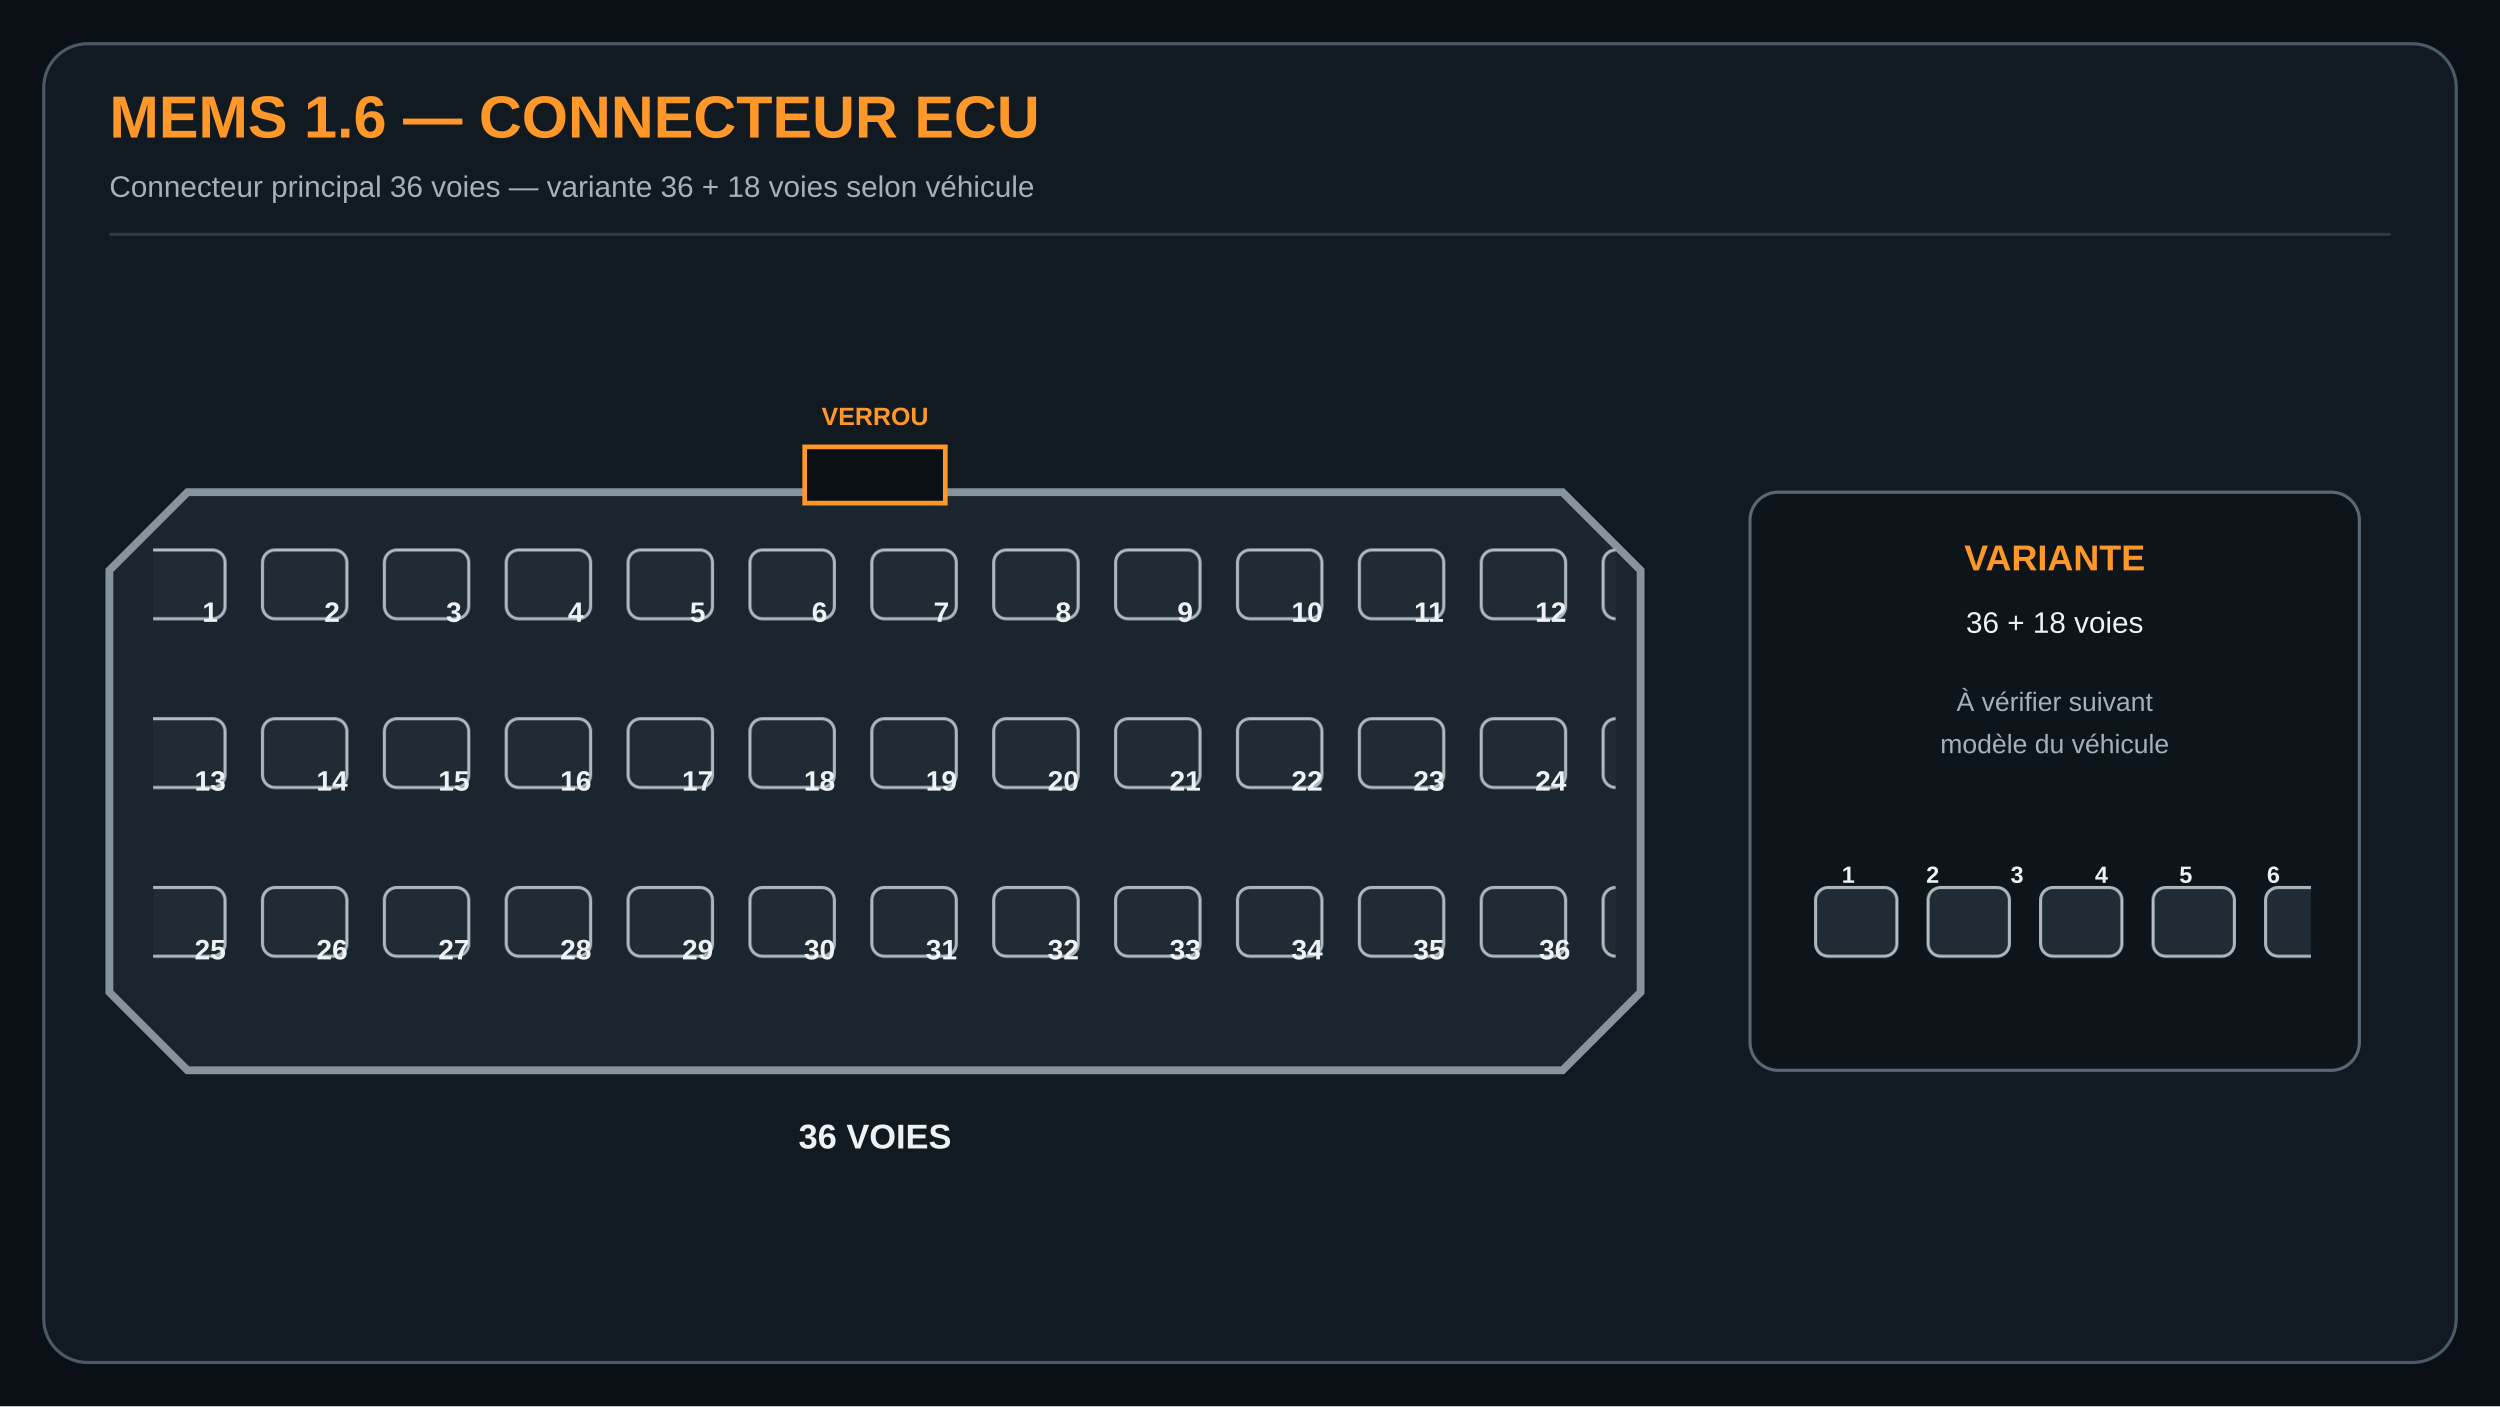
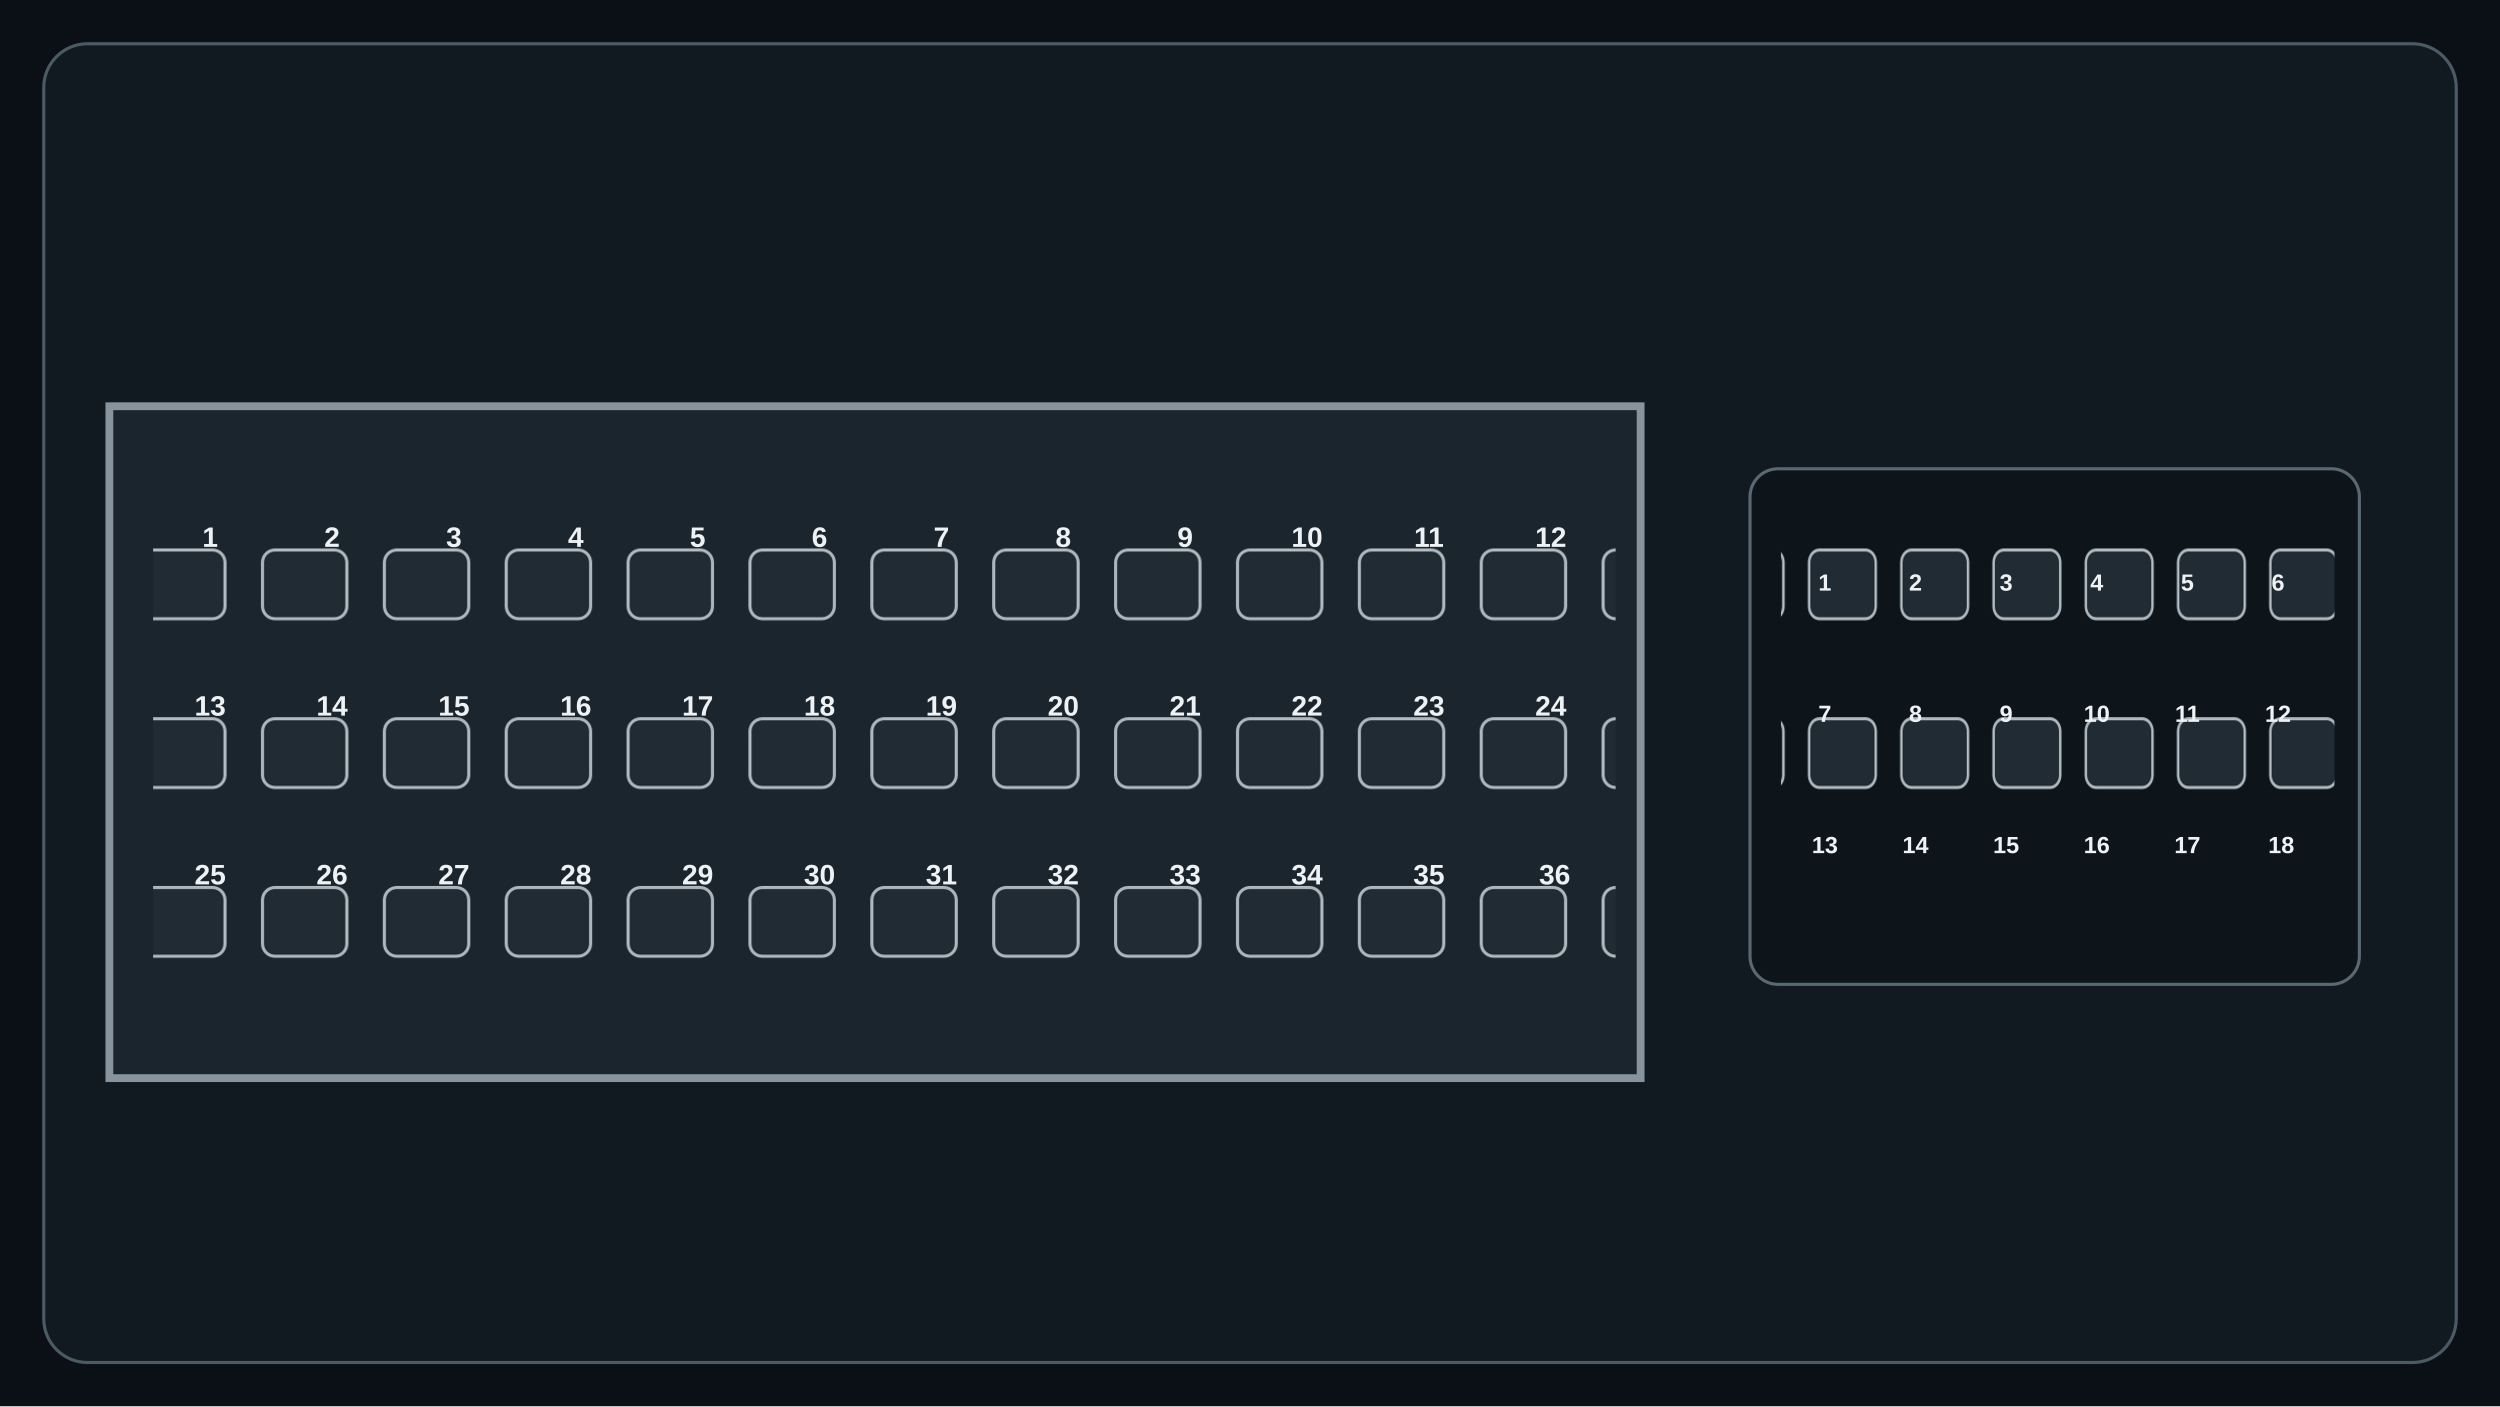
<svg xmlns="http://www.w3.org/2000/svg" width="1600" height="900" viewBox="0 0 1600 900">
+   <rect width="1600" height="900" fill="#0a1015" />
+   <rect x="28" y="28" width="1544" height="844" rx="28" fill="#111a21" stroke="#4b5b66" stroke-width="2" />
  <defs>
    <pattern id="p" width="78" height="108" patternUnits="userSpaceOnUse">
      <rect x="12" y="28" width="54" height="44" rx="8" fill="#202b33" stroke="#aab4ba" stroke-width="2" />
    </pattern>
    <pattern id="p18" width="72" height="108" patternUnits="userSpaceOnUse">
      <rect x="10" y="28" width="52" height="44" rx="8" fill="#202b33" stroke="#aab4ba" stroke-width="2" />
    </pattern>
  </defs>
-   <rect width="1600" height="900" fill="#0a1015" />
-   <rect x="28" y="28" width="1544" height="844" rx="28" fill="#111a21" stroke="#4b5b66" stroke-width="2" />
-   <text x="70" y="88" fill="#ff9828" font-family="Segoe UI,Arial,sans-serif" font-size="38" font-weight="800">MEMS 1.6 — CONNECTEUR ECU</text>
-   <text x="70" y="126" fill="#a5b0b7" font-family="Segoe UI,Arial,sans-serif" font-size="19">Connecteur principal 36 voies — variante 36 + 18 voies selon véhicule</text>
-   <line x1="70" y1="150" x2="1530" y2="150" stroke="#2b3a44" stroke-width="2" />
-   <g>
-     <path d="M120 315H1000L1050 365V635L1000 685H120L70 635V365Z" fill="#1b252d" stroke="#87949d" stroke-width="5" />
-     <path d="M515 286H605V322H515Z" fill="#0b1014" stroke="#ff9828" stroke-width="3" />
-     <text x="560" y="272" text-anchor="middle" fill="#ff9828" font-family="Segoe UI,Arial" font-size="16" font-weight="700">VERROU</text>
-     <rect x="98" y="350" width="936" height="324" fill="url(#p)" />
-     <text text-anchor="middle" fill="#eef2f4" font-family="Segoe UI,Arial" font-size="18" font-weight="700">
-       <tspan x="137" y="398">1</tspan>
-       <tspan x="215" y="398">2</tspan>
-       <tspan x="293" y="398">3</tspan>
-       <tspan x="371" y="398">4</tspan>
-       <tspan x="449" y="398">5</tspan>
-       <tspan x="527" y="398">6</tspan>
-       <tspan x="605" y="398">7</tspan>
-       <tspan x="683" y="398">8</tspan>
-       <tspan x="761" y="398">9</tspan>
-       <tspan x="839" y="398">10</tspan>
-       <tspan x="917" y="398">11</tspan>
-       <tspan x="995" y="398">12</tspan>
-       <tspan x="137" y="506">13</tspan>
-       <tspan x="215" y="506">14</tspan>
-       <tspan x="293" y="506">15</tspan>
-       <tspan x="371" y="506">16</tspan>
-       <tspan x="449" y="506">17</tspan>
-       <tspan x="527" y="506">18</tspan>
-       <tspan x="605" y="506">19</tspan>
-       <tspan x="683" y="506">20</tspan>
-       <tspan x="761" y="506">21</tspan>
-       <tspan x="839" y="506">22</tspan>
-       <tspan x="917" y="506">23</tspan>
-       <tspan x="995" y="506">24</tspan>
-       <tspan x="137" y="614">25</tspan>
-       <tspan x="215" y="614">26</tspan>
-       <tspan x="293" y="614">27</tspan>
-       <tspan x="371" y="614">28</tspan>
-       <tspan x="449" y="614">29</tspan>
-       <tspan x="527" y="614">30</tspan>
-       <tspan x="605" y="614">31</tspan>
-       <tspan x="683" y="614">32</tspan>
-       <tspan x="761" y="614">33</tspan>
-       <tspan x="839" y="614">34</tspan>
-       <tspan x="917" y="614">35</tspan>
-       <tspan x="995" y="614">36</tspan>
-     </text>
-     <text x="560" y="735" text-anchor="middle" fill="#eef2f4" font-family="Segoe UI,Arial" font-size="22" font-weight="700">36 VOIES</text>
-   </g>
-   <rect x="1120" y="315" width="390" height="370" rx="18" fill="#0d151b" stroke="#596872" stroke-width="2" />
-   <text x="1315" y="365" text-anchor="middle" fill="#ff9828" font-family="Segoe UI,Arial" font-size="23" font-weight="700">VARIANTE</text>
-   <text x="1315" y="405" text-anchor="middle" fill="#eef2f4" font-family="Segoe UI,Arial" font-size="19">36 + 18 voies</text>
-   <text x="1315" y="455" text-anchor="middle" fill="#a5b0b7" font-family="Segoe UI,Arial" font-size="17">À vérifier suivant</text>
-   <text x="1315" y="482" text-anchor="middle" fill="#a5b0b7" font-family="Segoe UI,Arial" font-size="17">modèle du véhicule</text>
-   <rect x="1155" y="520" width="324" height="108" fill="url(#p18)" />
+   <path d="M70 260H1050V690H70Z" fill="#1b252d" stroke="#87949d" stroke-width="5" />
+   <rect x="98" y="302" width="936" height="324" fill="url(#p)" />
+   <text text-anchor="middle" fill="#eef2f4" font-family="Segoe UI,Arial" font-size="18" font-weight="700">
+     <tspan x="137" y="350">1</tspan>
+     <tspan x="215" y="350">2</tspan>
+     <tspan x="293" y="350">3</tspan>
+     <tspan x="371" y="350">4</tspan>
+     <tspan x="449" y="350">5</tspan>
+     <tspan x="527" y="350">6</tspan>
+     <tspan x="605" y="350">7</tspan>
+     <tspan x="683" y="350">8</tspan>
+     <tspan x="761" y="350">9</tspan>
+     <tspan x="839" y="350">10</tspan>
+     <tspan x="917" y="350">11</tspan>
+     <tspan x="995" y="350">12</tspan>
+     <tspan x="137" y="458">13</tspan>
+     <tspan x="215" y="458">14</tspan>
+     <tspan x="293" y="458">15</tspan>
+     <tspan x="371" y="458">16</tspan>
+     <tspan x="449" y="458">17</tspan>
+     <tspan x="527" y="458">18</tspan>
+     <tspan x="605" y="458">19</tspan>
+     <tspan x="683" y="458">20</tspan>
+     <tspan x="761" y="458">21</tspan>
+     <tspan x="839" y="458">22</tspan>
+     <tspan x="917" y="458">23</tspan>
+     <tspan x="995" y="458">24</tspan>
+     <tspan x="137" y="566">25</tspan>
+     <tspan x="215" y="566">26</tspan>
+     <tspan x="293" y="566">27</tspan>
+     <tspan x="371" y="566">28</tspan>
+     <tspan x="449" y="566">29</tspan>
+     <tspan x="527" y="566">30</tspan>
+     <tspan x="605" y="566">31</tspan>
+     <tspan x="683" y="566">32</tspan>
+     <tspan x="761" y="566">33</tspan>
+     <tspan x="839" y="566">34</tspan>
+     <tspan x="917" y="566">35</tspan>
+     <tspan x="995" y="566">36</tspan>
+   </text>
+   <rect x="1120" y="300" width="390" height="330" rx="18" fill="#0d151b" stroke="#596872" stroke-width="2" />
+   <rect x="1140" y="330" width="432" height="216" fill="url(#p18)" transform="scale(.82 1) translate(250 0)" />
  <text text-anchor="middle" fill="#eef2f4" font-family="Segoe UI,Arial" font-size="15" font-weight="700">
-     <tspan x="1185" y="565">1</tspan>
-     <tspan x="1239" y="565">2</tspan>
-     <tspan x="1293" y="565">3</tspan>
-     <tspan x="1347" y="565">4</tspan>
-     <tspan x="1401" y="565">5</tspan>
-     <tspan x="1455" y="565">6</tspan>
+     <tspan x="1170" y="378">1</tspan>
+     <tspan x="1228" y="378">2</tspan>
+     <tspan x="1286" y="378">3</tspan>
+     <tspan x="1344" y="378">4</tspan>
+     <tspan x="1402" y="378">5</tspan>
+     <tspan x="1460" y="378">6</tspan>
+     <tspan x="1170" y="462">7</tspan>
+     <tspan x="1228" y="462">8</tspan>
+     <tspan x="1286" y="462">9</tspan>
+     <tspan x="1344" y="462">10</tspan>
+     <tspan x="1402" y="462">11</tspan>
+     <tspan x="1460" y="462">12</tspan>
+     <tspan x="1170" y="546">13</tspan>
+     <tspan x="1228" y="546">14</tspan>
+     <tspan x="1286" y="546">15</tspan>
+     <tspan x="1344" y="546">16</tspan>
+     <tspan x="1402" y="546">17</tspan>
+     <tspan x="1460" y="546">18</tspan>
  </text>
</svg>
